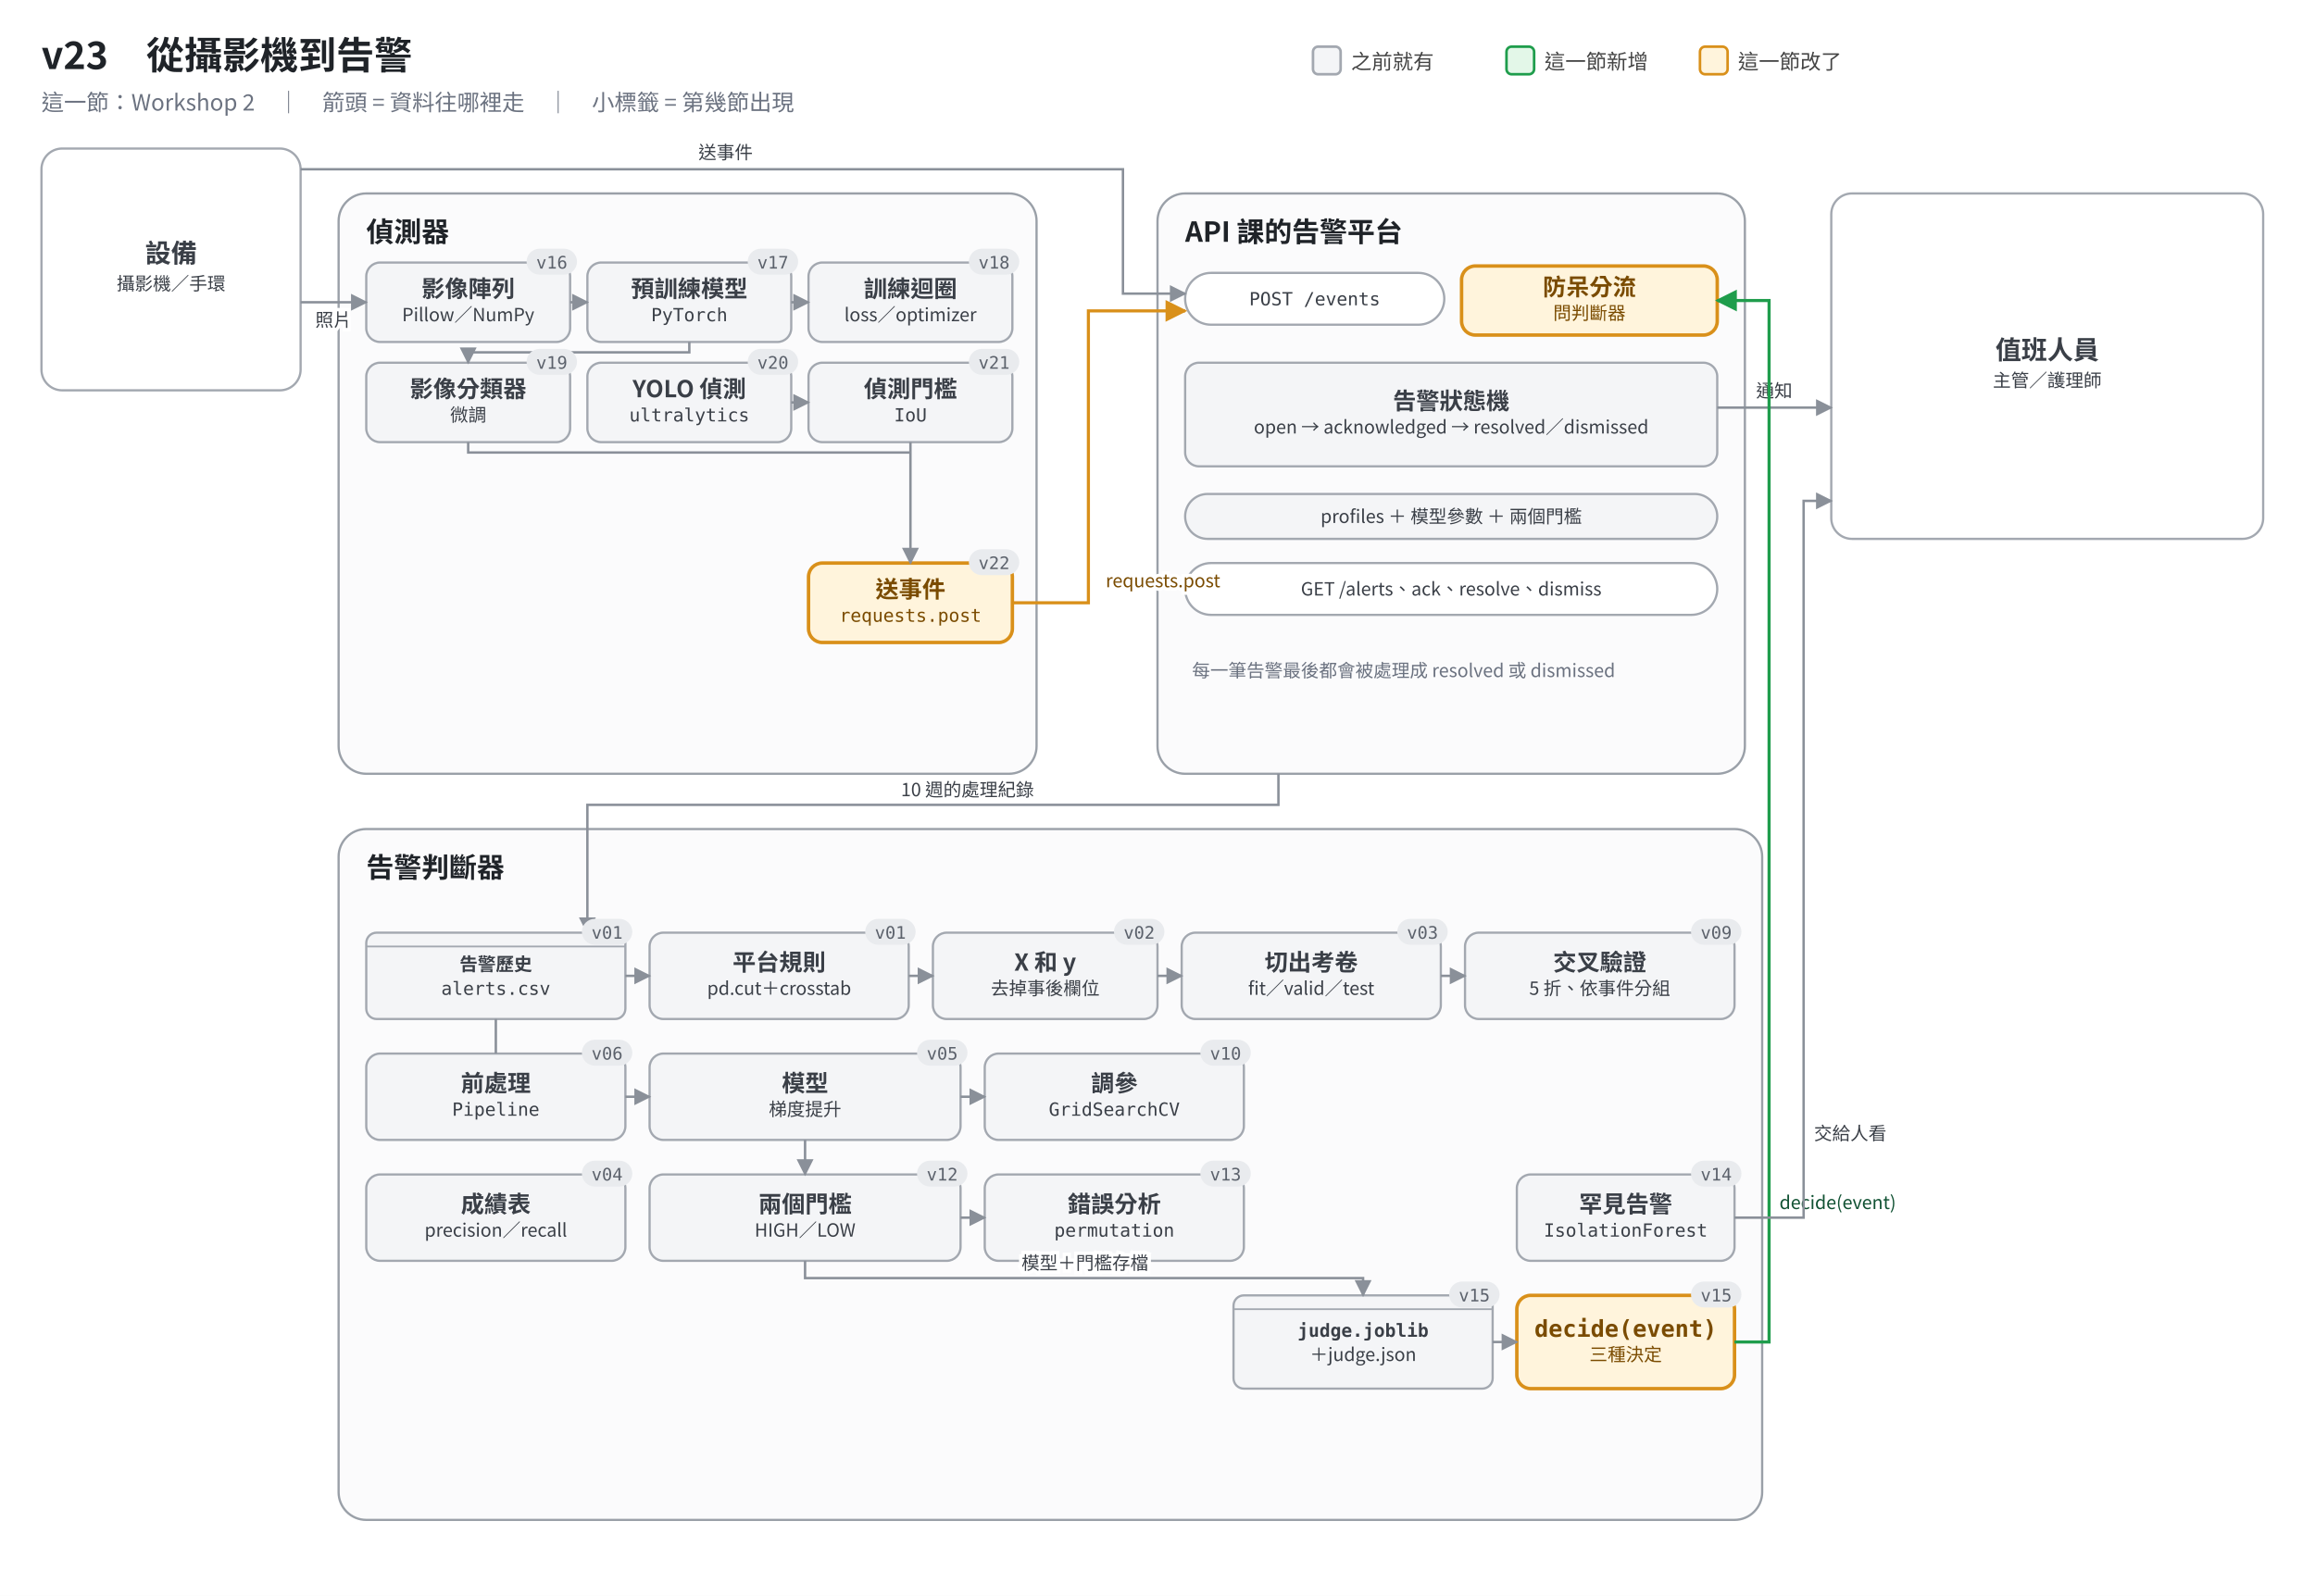
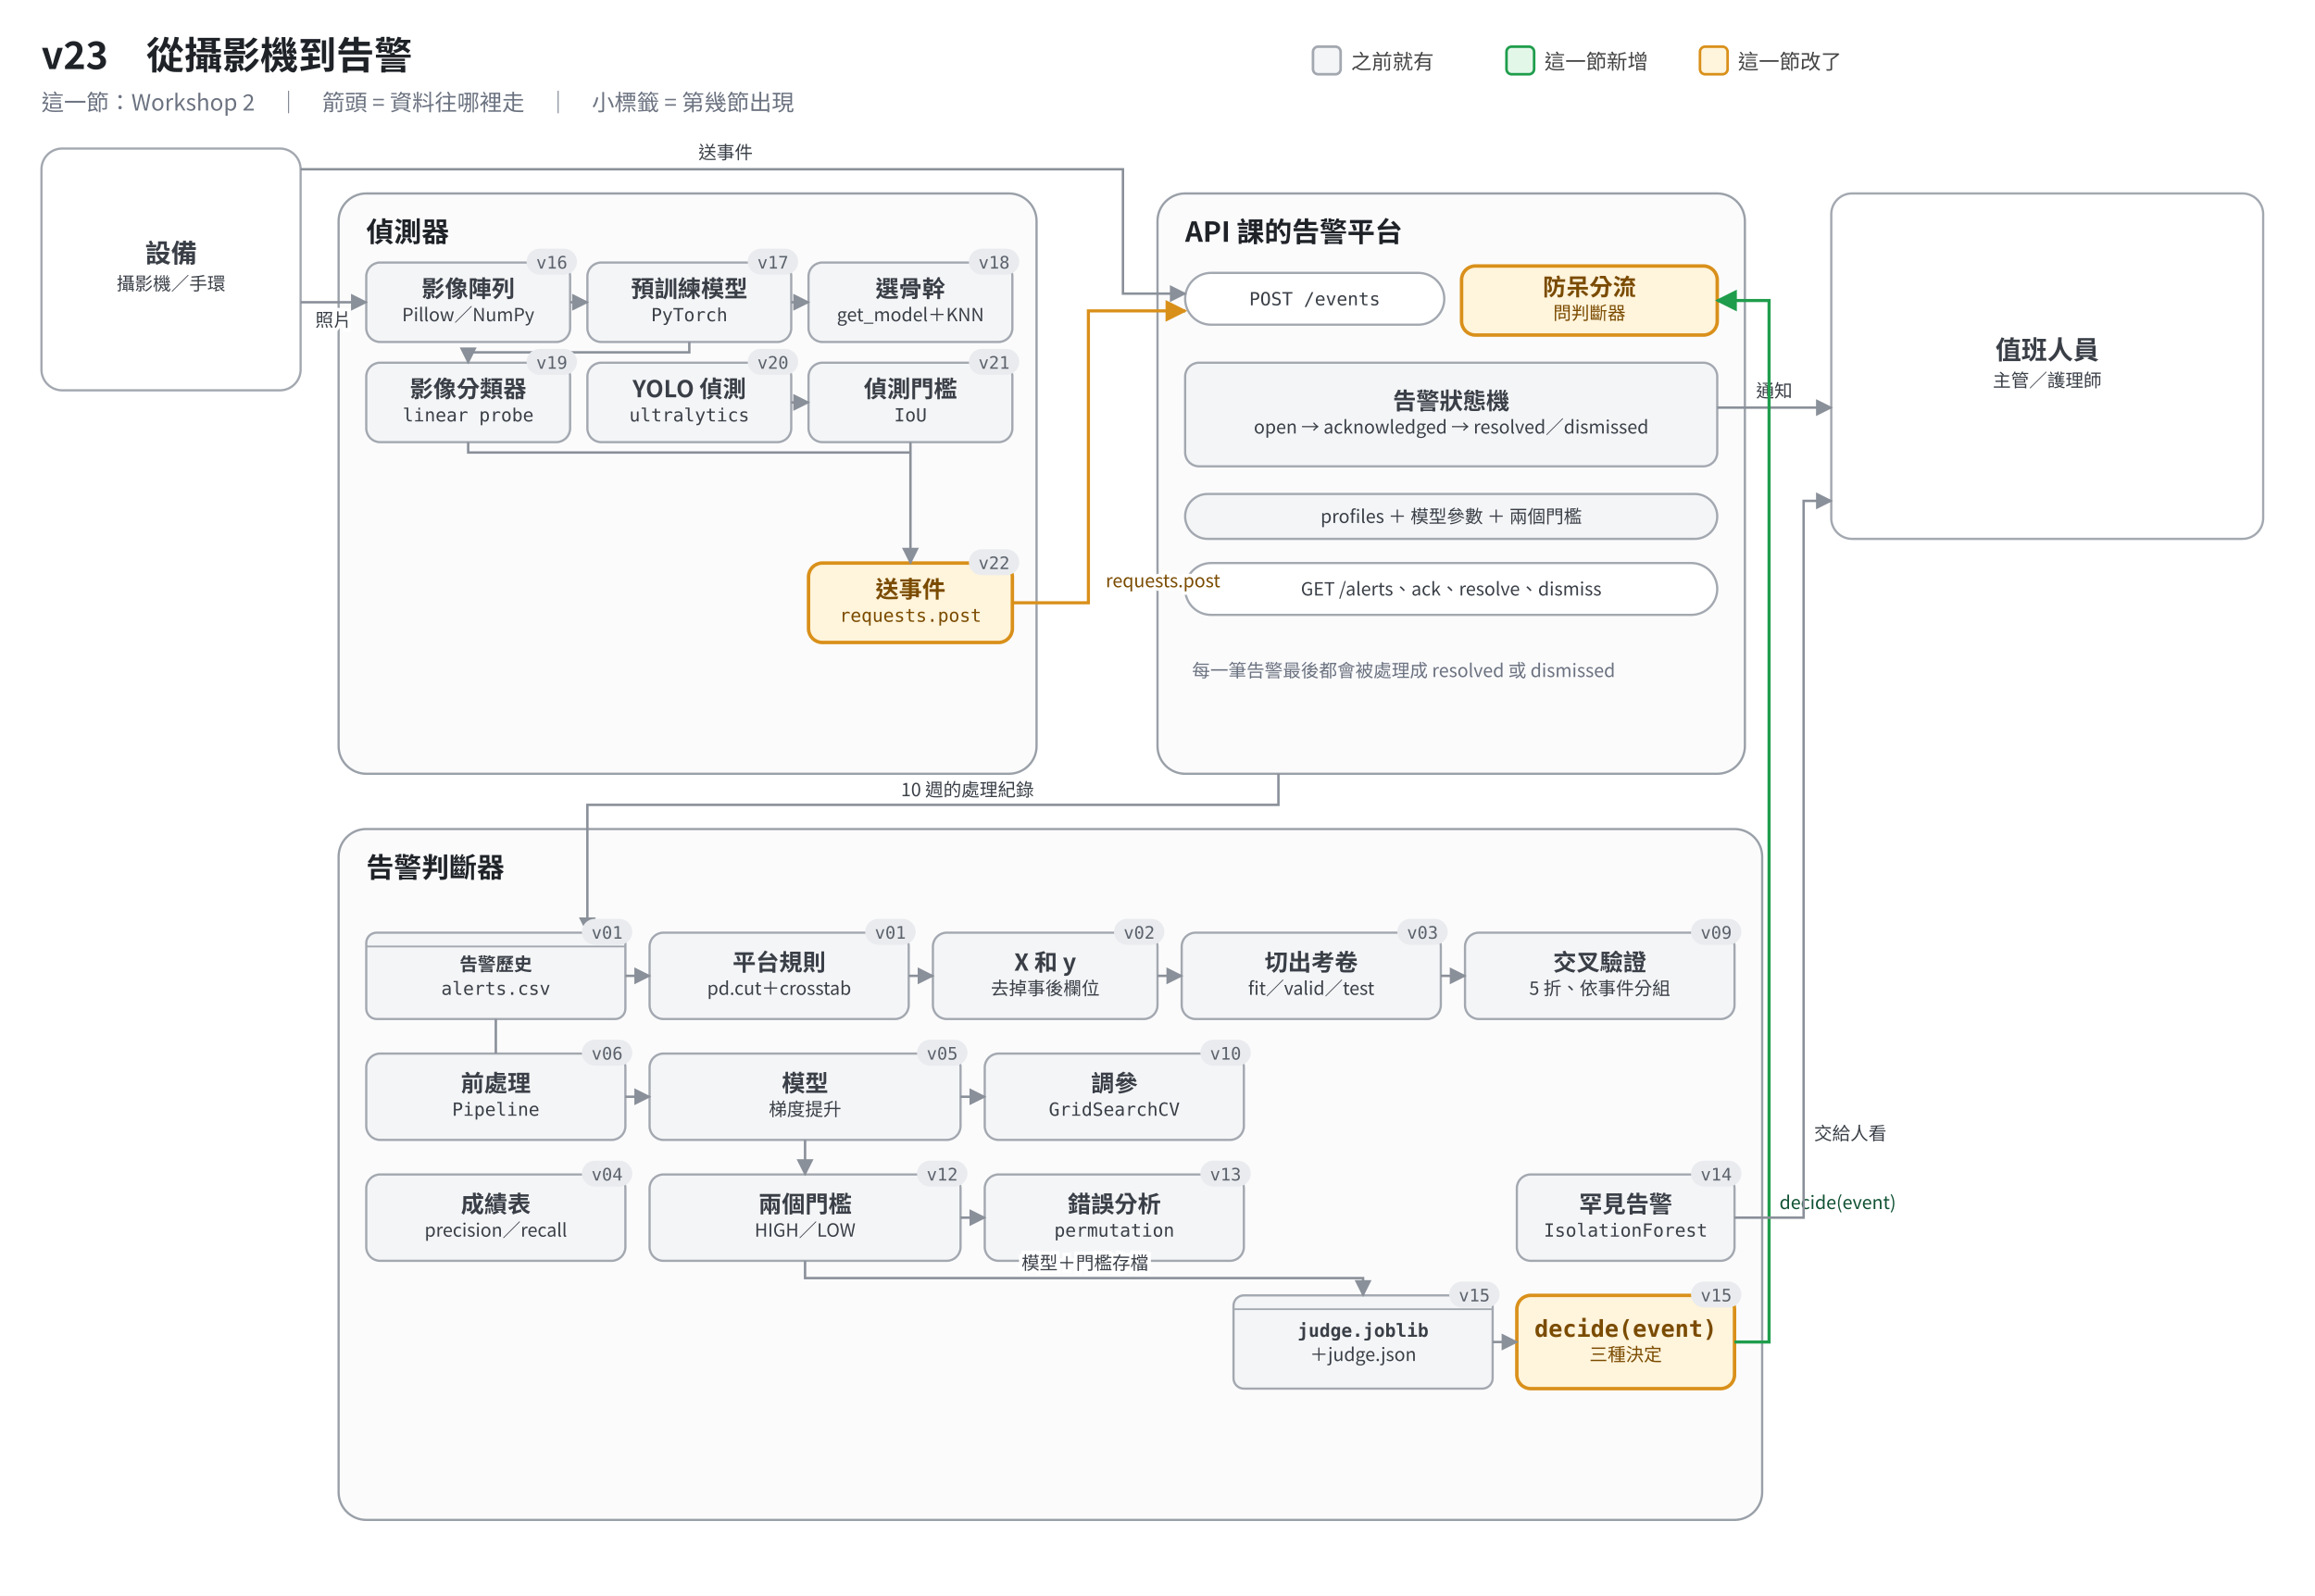
<svg xmlns="http://www.w3.org/2000/svg" viewBox="0 0 1340 924" width="1340" height="924">
  <defs>
    <marker id="arr-old" viewBox="0 0 10 10" refX="9" refY="5" markerWidth="7" markerHeight="7" orient="auto-start-reverse">
      <path d="M0,0 L10,5 L0,10 z" fill="#8a9099" />
    </marker>
    <marker id="arr-new" viewBox="0 0 10 10" refX="9" refY="5" markerWidth="7" markerHeight="7" orient="auto-start-reverse">
      <path d="M0,0 L10,5 L0,10 z" fill="#1f9d4c" />
    </marker>
    <marker id="arr-changed" viewBox="0 0 10 10" refX="9" refY="5" markerWidth="7" markerHeight="7" orient="auto-start-reverse">
      <path d="M0,0 L10,5 L0,10 z" fill="#d9901a" />
    </marker>
    <marker id="arr-error" viewBox="0 0 10 10" refX="9" refY="5" markerWidth="7" markerHeight="7" orient="auto-start-reverse">
      <path d="M0,0 L10,5 L0,10 z" fill="#d33a3a" />
    </marker>
  </defs>
  <rect width="1340" height="924" fill="#ffffff" />
  <text x="24" y="40" font-family="'PingFang TC','Noto Sans TC','Noto Sans CJK TC','Microsoft JhengHei',sans-serif" font-size="22" fill="#1f2328" font-weight="bold" text-anchor="start">v23　從攝影機到告警</text>
  <text x="24" y="64" font-family="'PingFang TC','Noto Sans TC','Noto Sans CJK TC','Microsoft JhengHei',sans-serif" font-size="13" fill="#6b7280" font-weight="normal" text-anchor="start">這一節：Workshop 2　｜　箭頭 = 資料往哪裡走　｜　小標籤 = 第幾節出現</text>
  <rect x="760" y="27" width="16" height="16" rx="3" fill="#f4f5f7" stroke="#a3a8b0" stroke-width="1.5" />
  <text x="782" y="40" font-family="'PingFang TC','Noto Sans TC','Noto Sans CJK TC','Microsoft JhengHei',sans-serif" font-size="12" fill="#444" font-weight="normal" text-anchor="start">之前就有</text>
  <rect x="872" y="27" width="16" height="16" rx="3" fill="#e3f7e8" stroke="#1f9d4c" stroke-width="1.5" />
  <text x="894" y="40" font-family="'PingFang TC','Noto Sans TC','Noto Sans CJK TC','Microsoft JhengHei',sans-serif" font-size="12" fill="#444" font-weight="normal" text-anchor="start">這一節新增</text>
  <rect x="984" y="27" width="16" height="16" rx="3" fill="#fff4dc" stroke="#d9901a" stroke-width="1.5" />
  <text x="1006" y="40" font-family="'PingFang TC','Noto Sans TC','Noto Sans CJK TC','Microsoft JhengHei',sans-serif" font-size="12" fill="#444" font-weight="normal" text-anchor="start">這一節改了</text>
  <rect x="670" y="112" width="340" height="336" rx="16" fill="#fbfbfc" stroke="#9aa0a8" stroke-width="1.3" />
  <text x="686" y="140" font-family="'PingFang TC','Noto Sans TC','Noto Sans CJK TC','Microsoft JhengHei',sans-serif" font-size="16" fill="#1f2328" font-weight="bold" text-anchor="start">API 課的告警平台</text>
  <rect x="196" y="112" width="404" height="336" rx="16" fill="#fbfbfc" stroke="#9aa0a8" stroke-width="1.3" />
  <text x="212" y="140" font-family="'PingFang TC','Noto Sans TC','Noto Sans CJK TC','Microsoft JhengHei',sans-serif" font-size="16" fill="#1f2328" font-weight="bold" text-anchor="start">偵測器</text>
  <rect x="196" y="480" width="824" height="400" rx="16" fill="#fbfbfc" stroke="#9aa0a8" stroke-width="1.3" />
  <text x="212" y="508" font-family="'PingFang TC','Noto Sans TC','Noto Sans CJK TC','Microsoft JhengHei',sans-serif" font-size="16" fill="#1f2328" font-weight="bold" text-anchor="start">告警判斷器</text>
  <rect x="24" y="86" width="150" height="140" rx="12" fill="#ffffff" stroke="#a3a8b0" stroke-width="1.3" />
  <text x="99" y="152" font-family="'PingFang TC','Noto Sans TC','Noto Sans CJK TC','Microsoft JhengHei',sans-serif" font-size="15" fill="#3a3f47" font-weight="bold" text-anchor="middle">設備</text>
  <text x="99" y="168" font-family="'PingFang TC','Noto Sans TC','Noto Sans CJK TC','Microsoft JhengHei',sans-serif" font-size="10.5" fill="#3a3f47" font-weight="normal" text-anchor="middle">攝影機／手環</text>
  <rect x="212" y="152" width="118" height="46" rx="8" fill="#f4f5f7" stroke="#a3a8b0" stroke-width="1.3" />
  <text x="271" y="172" font-family="'PingFang TC','Noto Sans TC','Noto Sans CJK TC','Microsoft JhengHei',sans-serif" font-size="13.5" fill="#3a3f47" font-weight="bold" text-anchor="middle">影像陣列</text>
  <text x="271" y="186" font-family="'PingFang TC','Noto Sans TC','Noto Sans CJK TC','Microsoft JhengHei',sans-serif" font-size="10.5" fill="#3a3f47" font-weight="normal" text-anchor="middle">Pillow／NumPy</text>
  <rect x="340" y="152" width="118" height="46" rx="8" fill="#f4f5f7" stroke="#a3a8b0" stroke-width="1.3" />
  <text x="399" y="172" font-family="'PingFang TC','Noto Sans TC','Noto Sans CJK TC','Microsoft JhengHei',sans-serif" font-size="13.5" fill="#3a3f47" font-weight="bold" text-anchor="middle">預訓練模型</text>
  <text x="399" y="186" font-family="'SF Mono',Menlo,Consolas,'DejaVu Sans Mono',monospace" font-size="10.5" fill="#3a3f47" font-weight="normal" text-anchor="middle">PyTorch</text>
  <rect x="468" y="152" width="118" height="46" rx="8" fill="#f4f5f7" stroke="#a3a8b0" stroke-width="1.3" />
-   <text x="527" y="172" font-family="'PingFang TC','Noto Sans TC','Noto Sans CJK TC','Microsoft JhengHei',sans-serif" font-size="13.5" fill="#3a3f47" font-weight="bold" text-anchor="middle">訓練迴圈</text>
-   <text x="527" y="186" font-family="'PingFang TC','Noto Sans TC','Noto Sans CJK TC','Microsoft JhengHei',sans-serif" font-size="10.5" fill="#3a3f47" font-weight="normal" text-anchor="middle">loss／optimizer</text>
+   <text x="527" y="172" font-family="'PingFang TC','Noto Sans TC','Noto Sans CJK TC','Microsoft JhengHei',sans-serif" font-size="13.5" fill="#3a3f47" font-weight="bold" text-anchor="middle">選骨幹</text>
+   <text x="527" y="186" font-family="'PingFang TC','Noto Sans TC','Noto Sans CJK TC','Microsoft JhengHei',sans-serif" font-size="10.5" fill="#3a3f47" font-weight="normal" text-anchor="middle">get_model＋KNN</text>
  <rect x="212" y="210" width="118" height="46" rx="8" fill="#f4f5f7" stroke="#a3a8b0" stroke-width="1.3" />
  <text x="271" y="230" font-family="'PingFang TC','Noto Sans TC','Noto Sans CJK TC','Microsoft JhengHei',sans-serif" font-size="13.5" fill="#3a3f47" font-weight="bold" text-anchor="middle">影像分類器</text>
-   <text x="271" y="244" font-family="'PingFang TC','Noto Sans TC','Noto Sans CJK TC','Microsoft JhengHei',sans-serif" font-size="10.5" fill="#3a3f47" font-weight="normal" text-anchor="middle">微調</text>
+   <text x="271" y="244" font-family="'SF Mono',Menlo,Consolas,'DejaVu Sans Mono',monospace" font-size="10.5" fill="#3a3f47" font-weight="normal" text-anchor="middle">linear probe</text>
  <rect x="340" y="210" width="118" height="46" rx="8" fill="#f4f5f7" stroke="#a3a8b0" stroke-width="1.3" />
  <text x="399" y="230" font-family="'PingFang TC','Noto Sans TC','Noto Sans CJK TC','Microsoft JhengHei',sans-serif" font-size="13.5" fill="#3a3f47" font-weight="bold" text-anchor="middle">YOLO 偵測</text>
  <text x="399" y="244" font-family="'SF Mono',Menlo,Consolas,'DejaVu Sans Mono',monospace" font-size="10.5" fill="#3a3f47" font-weight="normal" text-anchor="middle">ultralytics</text>
  <rect x="468" y="210" width="118" height="46" rx="8" fill="#f4f5f7" stroke="#a3a8b0" stroke-width="1.3" />
  <text x="527" y="230" font-family="'PingFang TC','Noto Sans TC','Noto Sans CJK TC','Microsoft JhengHei',sans-serif" font-size="13.5" fill="#3a3f47" font-weight="bold" text-anchor="middle">偵測門檻</text>
  <text x="527" y="244" font-family="'SF Mono',Menlo,Consolas,'DejaVu Sans Mono',monospace" font-size="10.5" fill="#3a3f47" font-weight="normal" text-anchor="middle">IoU</text>
  <rect x="468" y="326" width="118" height="46" rx="8" fill="#fff4dc" stroke="#d9901a" stroke-width="2" />
  <text x="527" y="346" font-family="'PingFang TC','Noto Sans TC','Noto Sans CJK TC','Microsoft JhengHei',sans-serif" font-size="13.5" fill="#7a4b00" font-weight="bold" text-anchor="middle">送事件</text>
  <text x="527" y="360" font-family="'SF Mono',Menlo,Consolas,'DejaVu Sans Mono',monospace" font-size="10.5" fill="#7a4b00" font-weight="normal" text-anchor="middle">requests.post</text>
  <rect x="686" y="158" width="150" height="30" rx="15" fill="#ffffff" stroke="#a3a8b0" stroke-width="1.3" />
  <text x="761" y="176.78" font-family="'SF Mono',Menlo,Consolas,'DejaVu Sans Mono',monospace" font-size="10.5" fill="#3a3f47" font-weight="normal" text-anchor="middle">POST /events</text>
  <rect x="846" y="154" width="148" height="40" rx="8" fill="#fff4dc" stroke="#d9901a" stroke-width="2" />
  <text x="920" y="171" font-family="'PingFang TC','Noto Sans TC','Noto Sans CJK TC','Microsoft JhengHei',sans-serif" font-size="13.5" fill="#7a4b00" font-weight="bold" text-anchor="middle">防呆分流</text>
  <text x="920" y="185" font-family="'PingFang TC','Noto Sans TC','Noto Sans CJK TC','Microsoft JhengHei',sans-serif" font-size="10.5" fill="#7a4b00" font-weight="normal" text-anchor="middle">問判斷器</text>
  <rect x="686" y="210" width="308" height="60" rx="8" fill="#f4f5f7" stroke="#a3a8b0" stroke-width="1.3" />
  <text x="840" y="237" font-family="'PingFang TC','Noto Sans TC','Noto Sans CJK TC','Microsoft JhengHei',sans-serif" font-size="13.5" fill="#3a3f47" font-weight="bold" text-anchor="middle">告警狀態機</text>
  <text x="840" y="251" font-family="'PingFang TC','Noto Sans TC','Noto Sans CJK TC','Microsoft JhengHei',sans-serif" font-size="10.5" fill="#3a3f47" font-weight="normal" text-anchor="middle">open → acknowledged → resolved／dismissed</text>
  <rect x="686" y="286" width="308" height="26" rx="13" fill="#f4f5f7" stroke="#a3a8b0" stroke-width="1.3" />
  <text x="840" y="302.78" font-family="'PingFang TC','Noto Sans TC','Noto Sans CJK TC','Microsoft JhengHei',sans-serif" font-size="10.5" fill="#3a3f47" font-weight="normal" text-anchor="middle">profiles ＋ 模型參數 ＋ 兩個門檻</text>
  <rect x="686" y="326" width="308" height="30" rx="15" fill="#ffffff" stroke="#a3a8b0" stroke-width="1.3" />
  <text x="840" y="344.78" font-family="'PingFang TC','Noto Sans TC','Noto Sans CJK TC','Microsoft JhengHei',sans-serif" font-size="10.5" fill="#3a3f47" font-weight="normal" text-anchor="middle">GET /alerts、ack、resolve、dismiss</text>
  <text x="690" y="392" font-family="'PingFang TC','Noto Sans TC','Noto Sans CJK TC','Microsoft JhengHei',sans-serif" font-size="10.5" fill="#6b7280" font-weight="normal" text-anchor="start">每一筆告警最後都會被處理成 resolved 或 dismissed</text>
  <rect x="1060" y="112" width="250" height="200" rx="12" fill="#ffffff" stroke="#a3a8b0" stroke-width="1.3" />
  <text x="1185" y="208" font-family="'PingFang TC','Noto Sans TC','Noto Sans CJK TC','Microsoft JhengHei',sans-serif" font-size="15" fill="#3a3f47" font-weight="bold" text-anchor="middle">值班人員</text>
  <text x="1185" y="224" font-family="'PingFang TC','Noto Sans TC','Noto Sans CJK TC','Microsoft JhengHei',sans-serif" font-size="10.5" fill="#3a3f47" font-weight="normal" text-anchor="middle">主管／護理師</text>
  <rect x="212" y="540" width="150" height="50" rx="6" fill="#f4f5f7" stroke="#a3a8b0" stroke-width="1.3" />
  <path d="M212,548 h150" stroke="#a3a8b0" stroke-width="1" />
  <text x="287" y="562" font-family="'PingFang TC','Noto Sans TC','Noto Sans CJK TC','Microsoft JhengHei',sans-serif" font-size="10.5" fill="#3a3f47" font-weight="bold" text-anchor="middle">告警歷史</text>
  <text x="287" y="576" font-family="'SF Mono',Menlo,Consolas,'DejaVu Sans Mono',monospace" font-size="10.5" fill="#3a3f47" font-weight="normal" text-anchor="middle">alerts.csv</text>
  <rect x="376" y="540" width="150" height="50" rx="8" fill="#f4f5f7" stroke="#a3a8b0" stroke-width="1.3" />
  <text x="451" y="562" font-family="'PingFang TC','Noto Sans TC','Noto Sans CJK TC','Microsoft JhengHei',sans-serif" font-size="13.5" fill="#3a3f47" font-weight="bold" text-anchor="middle">平台規則</text>
  <text x="451" y="576" font-family="'PingFang TC','Noto Sans TC','Noto Sans CJK TC','Microsoft JhengHei',sans-serif" font-size="10.5" fill="#3a3f47" font-weight="normal" text-anchor="middle">pd.cut＋crosstab</text>
  <rect x="540" y="540" width="130" height="50" rx="8" fill="#f4f5f7" stroke="#a3a8b0" stroke-width="1.3" />
  <text x="605" y="562" font-family="'PingFang TC','Noto Sans TC','Noto Sans CJK TC','Microsoft JhengHei',sans-serif" font-size="13.5" fill="#3a3f47" font-weight="bold" text-anchor="middle">X 和 y</text>
  <text x="605" y="576" font-family="'PingFang TC','Noto Sans TC','Noto Sans CJK TC','Microsoft JhengHei',sans-serif" font-size="10.5" fill="#3a3f47" font-weight="normal" text-anchor="middle">去掉事後欄位</text>
  <rect x="684" y="540" width="150" height="50" rx="8" fill="#f4f5f7" stroke="#a3a8b0" stroke-width="1.3" />
  <text x="759" y="562" font-family="'PingFang TC','Noto Sans TC','Noto Sans CJK TC','Microsoft JhengHei',sans-serif" font-size="13.5" fill="#3a3f47" font-weight="bold" text-anchor="middle">切出考卷</text>
  <text x="759" y="576" font-family="'PingFang TC','Noto Sans TC','Noto Sans CJK TC','Microsoft JhengHei',sans-serif" font-size="10.5" fill="#3a3f47" font-weight="normal" text-anchor="middle">fit／valid／test</text>
  <rect x="848" y="540" width="156" height="50" rx="8" fill="#f4f5f7" stroke="#a3a8b0" stroke-width="1.3" />
  <text x="926" y="562" font-family="'PingFang TC','Noto Sans TC','Noto Sans CJK TC','Microsoft JhengHei',sans-serif" font-size="13.5" fill="#3a3f47" font-weight="bold" text-anchor="middle">交叉驗證</text>
  <text x="926" y="576" font-family="'PingFang TC','Noto Sans TC','Noto Sans CJK TC','Microsoft JhengHei',sans-serif" font-size="10.5" fill="#3a3f47" font-weight="normal" text-anchor="middle">5 折、依事件分組</text>
  <rect x="212" y="610" width="150" height="50" rx="8" fill="#f4f5f7" stroke="#a3a8b0" stroke-width="1.3" />
  <text x="287" y="632" font-family="'PingFang TC','Noto Sans TC','Noto Sans CJK TC','Microsoft JhengHei',sans-serif" font-size="13.5" fill="#3a3f47" font-weight="bold" text-anchor="middle">前處理</text>
  <text x="287" y="646" font-family="'SF Mono',Menlo,Consolas,'DejaVu Sans Mono',monospace" font-size="10.5" fill="#3a3f47" font-weight="normal" text-anchor="middle">Pipeline</text>
  <rect x="376" y="610" width="180" height="50" rx="8" fill="#f4f5f7" stroke="#a3a8b0" stroke-width="1.3" />
  <text x="466" y="632" font-family="'PingFang TC','Noto Sans TC','Noto Sans CJK TC','Microsoft JhengHei',sans-serif" font-size="13.5" fill="#3a3f47" font-weight="bold" text-anchor="middle">模型</text>
  <text x="466" y="646" font-family="'PingFang TC','Noto Sans TC','Noto Sans CJK TC','Microsoft JhengHei',sans-serif" font-size="10.5" fill="#3a3f47" font-weight="normal" text-anchor="middle">梯度提升</text>
  <rect x="570" y="610" width="150" height="50" rx="8" fill="#f4f5f7" stroke="#a3a8b0" stroke-width="1.3" />
  <text x="645" y="632" font-family="'PingFang TC','Noto Sans TC','Noto Sans CJK TC','Microsoft JhengHei',sans-serif" font-size="13.5" fill="#3a3f47" font-weight="bold" text-anchor="middle">調參</text>
  <text x="645" y="646" font-family="'SF Mono',Menlo,Consolas,'DejaVu Sans Mono',monospace" font-size="10.5" fill="#3a3f47" font-weight="normal" text-anchor="middle">GridSearchCV</text>
  <rect x="212" y="680" width="150" height="50" rx="8" fill="#f4f5f7" stroke="#a3a8b0" stroke-width="1.3" />
  <text x="287" y="702" font-family="'PingFang TC','Noto Sans TC','Noto Sans CJK TC','Microsoft JhengHei',sans-serif" font-size="13.5" fill="#3a3f47" font-weight="bold" text-anchor="middle">成績表</text>
  <text x="287" y="716" font-family="'PingFang TC','Noto Sans TC','Noto Sans CJK TC','Microsoft JhengHei',sans-serif" font-size="10.5" fill="#3a3f47" font-weight="normal" text-anchor="middle">precision／recall</text>
  <rect x="376" y="680" width="180" height="50" rx="8" fill="#f4f5f7" stroke="#a3a8b0" stroke-width="1.3" />
  <text x="466" y="702" font-family="'PingFang TC','Noto Sans TC','Noto Sans CJK TC','Microsoft JhengHei',sans-serif" font-size="13.5" fill="#3a3f47" font-weight="bold" text-anchor="middle">兩個門檻</text>
  <text x="466" y="716" font-family="'PingFang TC','Noto Sans TC','Noto Sans CJK TC','Microsoft JhengHei',sans-serif" font-size="10.5" fill="#3a3f47" font-weight="normal" text-anchor="middle">HIGH／LOW</text>
  <rect x="570" y="680" width="150" height="50" rx="8" fill="#f4f5f7" stroke="#a3a8b0" stroke-width="1.3" />
  <text x="645" y="702" font-family="'PingFang TC','Noto Sans TC','Noto Sans CJK TC','Microsoft JhengHei',sans-serif" font-size="13.5" fill="#3a3f47" font-weight="bold" text-anchor="middle">錯誤分析</text>
  <text x="645" y="716" font-family="'SF Mono',Menlo,Consolas,'DejaVu Sans Mono',monospace" font-size="10.5" fill="#3a3f47" font-weight="normal" text-anchor="middle">permutation</text>
  <rect x="878" y="680" width="126" height="50" rx="8" fill="#f4f5f7" stroke="#a3a8b0" stroke-width="1.3" />
  <text x="941" y="702" font-family="'PingFang TC','Noto Sans TC','Noto Sans CJK TC','Microsoft JhengHei',sans-serif" font-size="13.5" fill="#3a3f47" font-weight="bold" text-anchor="middle">罕見告警</text>
  <text x="941" y="716" font-family="'SF Mono',Menlo,Consolas,'DejaVu Sans Mono',monospace" font-size="10.5" fill="#3a3f47" font-weight="normal" text-anchor="middle">IsolationForest</text>
  <rect x="714" y="750" width="150" height="54" rx="6" fill="#f4f5f7" stroke="#a3a8b0" stroke-width="1.3" />
  <path d="M714,758 h150" stroke="#a3a8b0" stroke-width="1" />
  <text x="789" y="774" font-family="'SF Mono',Menlo,Consolas,'DejaVu Sans Mono',monospace" font-size="10.5" fill="#3a3f47" font-weight="bold" text-anchor="middle">judge.joblib</text>
  <text x="789" y="788" font-family="'PingFang TC','Noto Sans TC','Noto Sans CJK TC','Microsoft JhengHei',sans-serif" font-size="10.5" fill="#3a3f47" font-weight="normal" text-anchor="middle">＋judge.json</text>
  <rect x="878" y="750" width="126" height="54" rx="8" fill="#fff4dc" stroke="#d9901a" stroke-width="2" />
  <text x="941" y="774" font-family="'SF Mono',Menlo,Consolas,'DejaVu Sans Mono',monospace" font-size="13.5" fill="#7a4b00" font-weight="bold" text-anchor="middle">decide(event)</text>
  <text x="941" y="788" font-family="'PingFang TC','Noto Sans TC','Noto Sans CJK TC','Microsoft JhengHei',sans-serif" font-size="10.5" fill="#7a4b00" font-weight="normal" text-anchor="middle">三種決定</text>
  <polyline points="174,98 650,98 650,170 686,170" fill="none" stroke="#8a9099" stroke-width="1.4" marker-end="url(#arr-old)" />
  <text x="420" y="92" font-family="'PingFang TC','Noto Sans TC','Noto Sans CJK TC','Microsoft JhengHei',sans-serif" font-size="10.5" fill="#3a3f47" text-anchor="middle" stroke="#fff" stroke-width="4" paint-order="stroke">送事件</text>
  <polyline points="174,175 212,175" fill="none" stroke="#8a9099" stroke-width="1.4" marker-end="url(#arr-old)" />
  <text x="193" y="189" font-family="'PingFang TC','Noto Sans TC','Noto Sans CJK TC','Microsoft JhengHei',sans-serif" font-size="10.5" fill="#3a3f47" text-anchor="middle" stroke="#fff" stroke-width="4" paint-order="stroke">照片</text>
  <polyline points="330,175 340,175" fill="none" stroke="#8a9099" stroke-width="1.4" marker-end="url(#arr-old)" />
  <polyline points="458,175 468,175" fill="none" stroke="#8a9099" stroke-width="1.4" marker-end="url(#arr-old)" />
  <polyline points="399,198 399,204 271,204 271,210" fill="none" stroke="#8a9099" stroke-width="1.4" marker-end="url(#arr-old)" />
  <polyline points="458,233 468,233" fill="none" stroke="#8a9099" stroke-width="1.4" marker-end="url(#arr-old)" />
  <polyline points="271,256 271,262 527,262" fill="none" stroke="#8a9099" stroke-width="1.4" />
  <polyline points="527,256 527,326" fill="none" stroke="#8a9099" stroke-width="1.4" marker-end="url(#arr-old)" />
  <polyline points="586,349 630,349 630,180 686,180" fill="none" stroke="#d9901a" stroke-width="1.8" marker-end="url(#arr-changed)" />
  <text x="640" y="340" font-family="'PingFang TC','Noto Sans TC','Noto Sans CJK TC','Microsoft JhengHei',sans-serif" font-size="10.5" fill="#7a4b00" text-anchor="start" stroke="#fff" stroke-width="4" paint-order="stroke">requests.post</text>
  <polyline points="994,236 1060,236" fill="none" stroke="#8a9099" stroke-width="1.4" marker-end="url(#arr-old)" />
  <text x="1027" y="230" font-family="'PingFang TC','Noto Sans TC','Noto Sans CJK TC','Microsoft JhengHei',sans-serif" font-size="10.5" fill="#3a3f47" text-anchor="middle" stroke="#fff" stroke-width="4" paint-order="stroke">通知</text>
  <polyline points="740,448 740,466 340,466 340,540" fill="none" stroke="#8a9099" stroke-width="1.4" marker-end="url(#arr-old)" />
  <text x="560" y="461" font-family="'PingFang TC','Noto Sans TC','Noto Sans CJK TC','Microsoft JhengHei',sans-serif" font-size="10.5" fill="#3a3f47" text-anchor="middle" stroke="#fff" stroke-width="4" paint-order="stroke">10 週的處理紀錄</text>
  <polyline points="362,565 376,565" fill="none" stroke="#8a9099" stroke-width="1.4" marker-end="url(#arr-old)" />
  <polyline points="526,565 540,565" fill="none" stroke="#8a9099" stroke-width="1.4" marker-end="url(#arr-old)" />
  <polyline points="670,565 684,565" fill="none" stroke="#8a9099" stroke-width="1.4" marker-end="url(#arr-old)" />
  <polyline points="834,565 848,565" fill="none" stroke="#8a9099" stroke-width="1.4" marker-end="url(#arr-old)" />
  <polyline points="362,635 376,635" fill="none" stroke="#8a9099" stroke-width="1.4" marker-end="url(#arr-old)" />
  <polyline points="556,635 570,635" fill="none" stroke="#8a9099" stroke-width="1.4" marker-end="url(#arr-old)" />
  <polyline points="287,610 287,590" fill="none" stroke="#8a9099" stroke-width="1.4" />
  <polyline points="466,660 466,680" fill="none" stroke="#8a9099" stroke-width="1.4" marker-end="url(#arr-old)" />
  <polyline points="556,705 570,705" fill="none" stroke="#8a9099" stroke-width="1.4" marker-end="url(#arr-old)" />
  <polyline points="466,730 466,740 789,740 789,750" fill="none" stroke="#8a9099" stroke-width="1.4" marker-end="url(#arr-old)" />
  <text x="628" y="735" font-family="'PingFang TC','Noto Sans TC','Noto Sans CJK TC','Microsoft JhengHei',sans-serif" font-size="10.5" fill="#3a3f47" text-anchor="middle" stroke="#fff" stroke-width="4" paint-order="stroke">模型＋門檻存檔</text>
  <polyline points="864,777 878,777" fill="none" stroke="#8a9099" stroke-width="1.4" marker-end="url(#arr-old)" />
  <polyline points="1004,777 1024,777 1024,174 994,174" fill="none" stroke="#1f9d4c" stroke-width="1.8" marker-end="url(#arr-new)" />
  <text x="1030" y="700" font-family="'PingFang TC','Noto Sans TC','Noto Sans CJK TC','Microsoft JhengHei',sans-serif" font-size="10.5" fill="#0f5132" text-anchor="start" stroke="#fff" stroke-width="4" paint-order="stroke">decide(event)</text>
  <polyline points="1004,705 1044,705 1044,290 1060,290" fill="none" stroke="#8a9099" stroke-width="1.4" marker-end="url(#arr-old)" />
  <text x="1050" y="660" font-family="'PingFang TC','Noto Sans TC','Noto Sans CJK TC','Microsoft JhengHei',sans-serif" font-size="10.5" fill="#3a3f47" text-anchor="start" stroke="#fff" stroke-width="4" paint-order="stroke">交給人看</text>
  <rect x="304.8" y="144" width="29.2" height="15" rx="7.5" fill="#e9ebee" />
  <text x="319.4" y="155.5" font-family="'SF Mono',Menlo,Consolas,'DejaVu Sans Mono',monospace" font-size="10" fill="#5b616b" font-weight="normal" text-anchor="middle">v16</text>
  <rect x="432.8" y="144" width="29.2" height="15" rx="7.5" fill="#e9ebee" />
  <text x="447.4" y="155.5" font-family="'SF Mono',Menlo,Consolas,'DejaVu Sans Mono',monospace" font-size="10" fill="#5b616b" font-weight="normal" text-anchor="middle">v17</text>
  <rect x="560.8" y="144" width="29.2" height="15" rx="7.5" fill="#e9ebee" />
  <text x="575.4" y="155.5" font-family="'SF Mono',Menlo,Consolas,'DejaVu Sans Mono',monospace" font-size="10" fill="#5b616b" font-weight="normal" text-anchor="middle">v18</text>
  <rect x="304.8" y="202" width="29.2" height="15" rx="7.5" fill="#e9ebee" />
  <text x="319.4" y="213.5" font-family="'SF Mono',Menlo,Consolas,'DejaVu Sans Mono',monospace" font-size="10" fill="#5b616b" font-weight="normal" text-anchor="middle">v19</text>
  <rect x="432.8" y="202" width="29.2" height="15" rx="7.5" fill="#e9ebee" />
  <text x="447.4" y="213.5" font-family="'SF Mono',Menlo,Consolas,'DejaVu Sans Mono',monospace" font-size="10" fill="#5b616b" font-weight="normal" text-anchor="middle">v20</text>
  <rect x="560.8" y="202" width="29.2" height="15" rx="7.5" fill="#e9ebee" />
  <text x="575.4" y="213.5" font-family="'SF Mono',Menlo,Consolas,'DejaVu Sans Mono',monospace" font-size="10" fill="#5b616b" font-weight="normal" text-anchor="middle">v21</text>
  <rect x="560.8" y="318" width="29.2" height="15" rx="7.5" fill="#e9ebee" />
  <text x="575.4" y="329.5" font-family="'SF Mono',Menlo,Consolas,'DejaVu Sans Mono',monospace" font-size="10" fill="#5b616b" font-weight="normal" text-anchor="middle">v22</text>
  <rect x="336.8" y="532" width="29.2" height="15" rx="7.5" fill="#e9ebee" />
  <text x="351.4" y="543.5" font-family="'SF Mono',Menlo,Consolas,'DejaVu Sans Mono',monospace" font-size="10" fill="#5b616b" font-weight="normal" text-anchor="middle">v01</text>
  <rect x="500.8" y="532" width="29.2" height="15" rx="7.5" fill="#e9ebee" />
  <text x="515.4" y="543.5" font-family="'SF Mono',Menlo,Consolas,'DejaVu Sans Mono',monospace" font-size="10" fill="#5b616b" font-weight="normal" text-anchor="middle">v01</text>
  <rect x="644.8" y="532" width="29.2" height="15" rx="7.5" fill="#e9ebee" />
  <text x="659.4" y="543.5" font-family="'SF Mono',Menlo,Consolas,'DejaVu Sans Mono',monospace" font-size="10" fill="#5b616b" font-weight="normal" text-anchor="middle">v02</text>
  <rect x="808.8" y="532" width="29.2" height="15" rx="7.5" fill="#e9ebee" />
  <text x="823.4" y="543.5" font-family="'SF Mono',Menlo,Consolas,'DejaVu Sans Mono',monospace" font-size="10" fill="#5b616b" font-weight="normal" text-anchor="middle">v03</text>
  <rect x="978.8" y="532" width="29.2" height="15" rx="7.5" fill="#e9ebee" />
  <text x="993.4" y="543.5" font-family="'SF Mono',Menlo,Consolas,'DejaVu Sans Mono',monospace" font-size="10" fill="#5b616b" font-weight="normal" text-anchor="middle">v09</text>
  <rect x="336.8" y="602" width="29.2" height="15" rx="7.5" fill="#e9ebee" />
  <text x="351.4" y="613.5" font-family="'SF Mono',Menlo,Consolas,'DejaVu Sans Mono',monospace" font-size="10" fill="#5b616b" font-weight="normal" text-anchor="middle">v06</text>
  <rect x="530.8" y="602" width="29.2" height="15" rx="7.5" fill="#e9ebee" />
  <text x="545.4" y="613.5" font-family="'SF Mono',Menlo,Consolas,'DejaVu Sans Mono',monospace" font-size="10" fill="#5b616b" font-weight="normal" text-anchor="middle">v05</text>
  <rect x="694.8" y="602" width="29.2" height="15" rx="7.5" fill="#e9ebee" />
  <text x="709.4" y="613.5" font-family="'SF Mono',Menlo,Consolas,'DejaVu Sans Mono',monospace" font-size="10" fill="#5b616b" font-weight="normal" text-anchor="middle">v10</text>
  <rect x="336.8" y="672" width="29.2" height="15" rx="7.5" fill="#e9ebee" />
  <text x="351.4" y="683.5" font-family="'SF Mono',Menlo,Consolas,'DejaVu Sans Mono',monospace" font-size="10" fill="#5b616b" font-weight="normal" text-anchor="middle">v04</text>
  <rect x="530.8" y="672" width="29.2" height="15" rx="7.5" fill="#e9ebee" />
  <text x="545.4" y="683.5" font-family="'SF Mono',Menlo,Consolas,'DejaVu Sans Mono',monospace" font-size="10" fill="#5b616b" font-weight="normal" text-anchor="middle">v12</text>
  <rect x="694.8" y="672" width="29.2" height="15" rx="7.5" fill="#e9ebee" />
  <text x="709.4" y="683.5" font-family="'SF Mono',Menlo,Consolas,'DejaVu Sans Mono',monospace" font-size="10" fill="#5b616b" font-weight="normal" text-anchor="middle">v13</text>
  <rect x="978.8" y="672" width="29.2" height="15" rx="7.5" fill="#e9ebee" />
  <text x="993.4" y="683.5" font-family="'SF Mono',Menlo,Consolas,'DejaVu Sans Mono',monospace" font-size="10" fill="#5b616b" font-weight="normal" text-anchor="middle">v14</text>
  <rect x="838.8" y="742" width="29.2" height="15" rx="7.5" fill="#e9ebee" />
  <text x="853.4" y="753.5" font-family="'SF Mono',Menlo,Consolas,'DejaVu Sans Mono',monospace" font-size="10" fill="#5b616b" font-weight="normal" text-anchor="middle">v15</text>
  <rect x="978.8" y="742" width="29.2" height="15" rx="7.5" fill="#e9ebee" />
  <text x="993.4" y="753.5" font-family="'SF Mono',Menlo,Consolas,'DejaVu Sans Mono',monospace" font-size="10" fill="#5b616b" font-weight="normal" text-anchor="middle">v15</text>
</svg>
